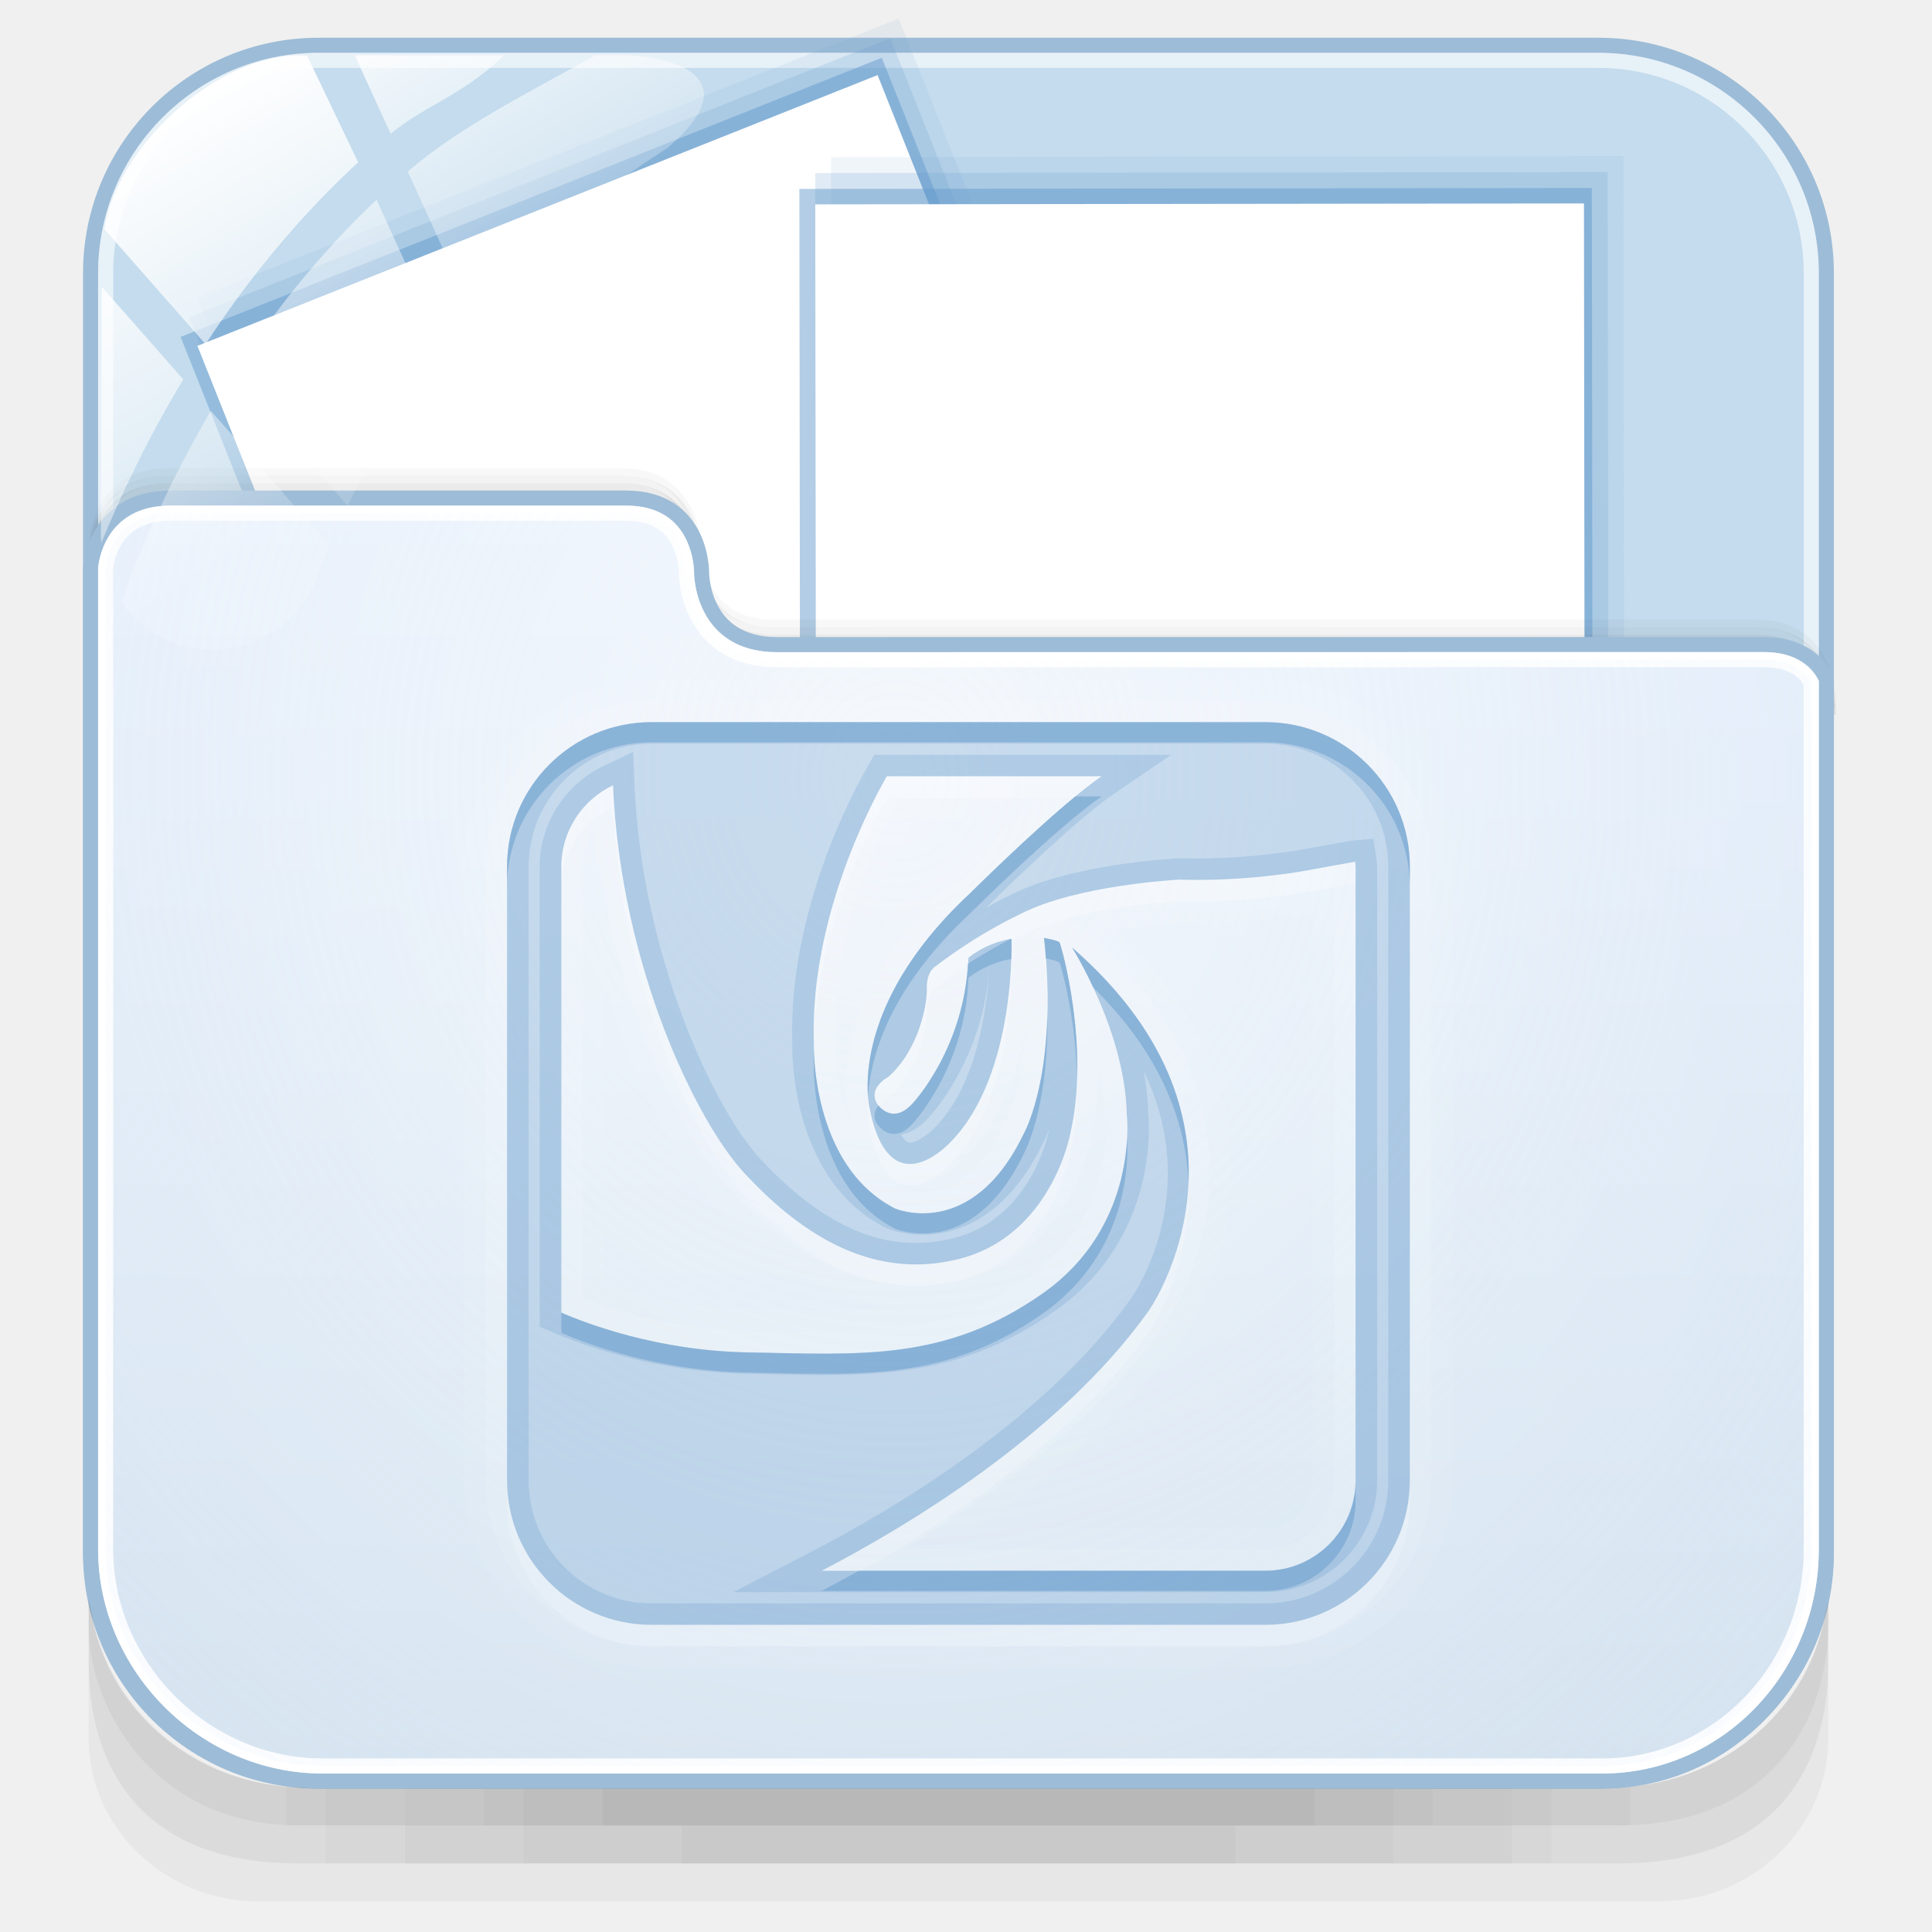
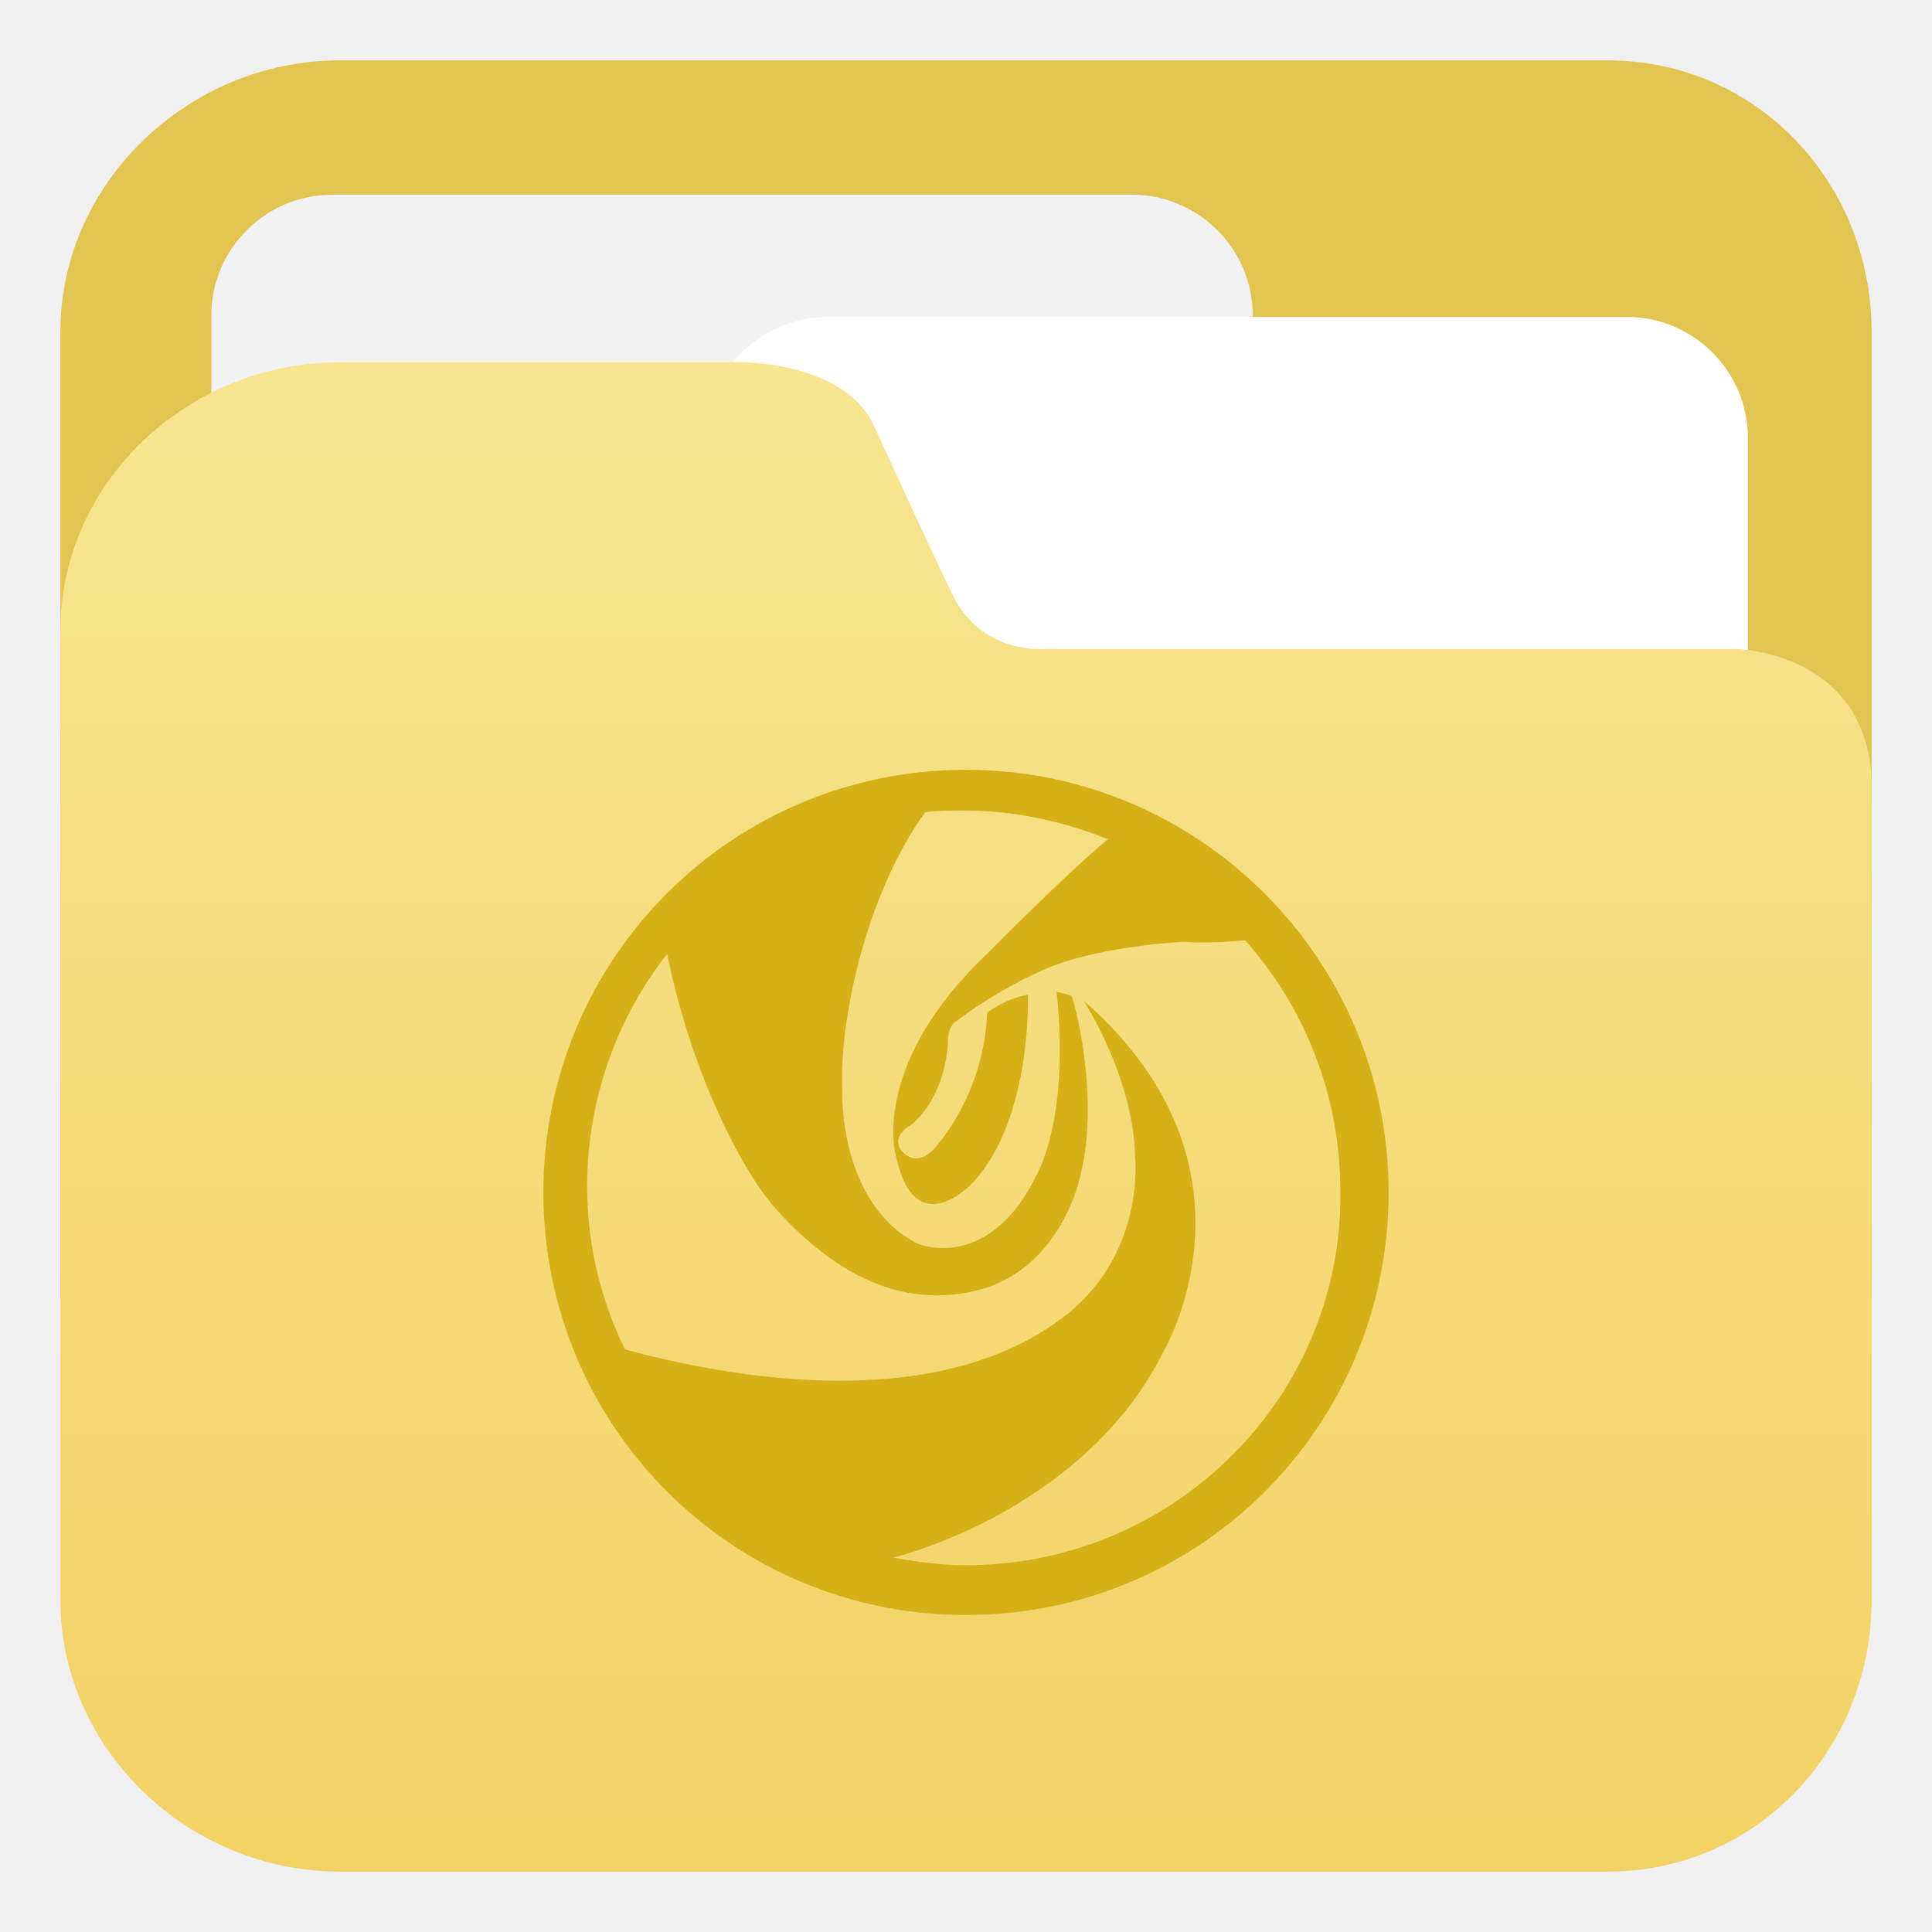
- <svg xmlns="http://www.w3.org/2000/svg" version="1.1" id="图层_1" x="0px" y="0px" width="256px" height="256px" viewBox="0 0 256 256" enable-background="new 0 0 256 256" xml:space="preserve">
-   <path fill="#C4DCED" stroke="#9DBCD7" stroke-width="2" stroke-miterlimit="10" d="M242,205.805  C242,222.481,228.481,236,211.805,236H42.195C25.519,236,12,222.481,12,205.805V36.195C12,19.519,25.519,6,42.195,6h169.609  C228.481,6,242,19.519,242,36.195V205.805z" />
-   <path opacity="0.6" fill="none" stroke="#FFFFFF" stroke-width="2" stroke-miterlimit="10" d="M42.195,234  C26.648,234,14,221.352,14,205.805V36.195C14,20.648,26.648,8,42.195,8h169.609C227.352,8,240,20.648,240,36.195v169.609  C240,221.352,227.352,234,211.805,234H42.195z" />
-   <g id="g151" opacity="0.5">
-     <path id="path153" opacity="0.08" enable-background="new    " d="M213.51,236.845H40.636c-15.915,0-28.886-12.476-28.886-27.76   v21.232c0,11.942,10.147,21.625,22.578,21.625h185.483c12.431,0,22.437-9.683,22.437-21.625v-21.232   C242.249,224.369,229.42,236.845,213.51,236.845z" />
-     <path id="path155" opacity="0.1" enable-background="new    " d="M213.364,236.845H40.49c-15.91,0-28.739-12.249-28.739-27.533   v11.107c0,11.942,5.48,26.491,27.676,26.491s152.506,0,174.996,0s27.827-14.549,27.827-26.491v-11.107   C242.249,224.596,229.273,236.845,213.364,236.845z" />
-     <path id="path157" opacity="0.1" enable-background="new    " d="M213.364,236.845H40.49c-15.91,0-28.739-12.249-28.739-27.533   v5.994c0,11.947,9.503,26.572,27.676,26.572s154.193,0,174.996,0c20.808,0,27.827-14.625,27.827-26.567v-5.994   C242.249,224.596,229.273,236.845,213.364,236.845z" />
-     <rect id="rect159" x="37.944" y="236.845" opacity="0.05" enable-background="new    " width="178.112" height="5.033" />
-     <rect id="rect161" x="43.182" y="236.845" opacity="0.05" enable-background="new    " width="162.397" height="5.033" />
-     <rect id="rect163" x="43.182" y="241.877" opacity="0.05" enable-background="new    " width="162.397" height="5.033" />
-     <rect id="rect165" x="53.66" y="241.877" opacity="0.05" enable-background="new    " width="146.681" height="5.033" />
-     <rect id="rect167" x="69.375" y="241.877" opacity="0.05" enable-background="new    " width="115.249" height="5.033" />
-     <rect id="rect169" x="90.33" y="241.877" opacity="0.05" enable-background="new    " width="73.34" height="5.033" />
-     <rect id="rect171" x="53.66" y="236.845" opacity="0.05" enable-background="new    " width="146.681" height="5.033" />
-     <rect id="rect173" x="64.137" y="236.845" opacity="0.05" enable-background="new    " width="125.726" height="5.033" />
-     <rect id="rect175" x="69.375" y="236.845" opacity="0.05" enable-background="new    " width="115.249" height="5.033" />
-     <rect id="rect177" x="79.853" y="236.845" opacity="0.05" enable-background="new    " width="94.295" height="5.033" />
-     <rect id="rect179" x="79.853" y="236.845" opacity="0.05" enable-background="new    " width="94.295" height="5.033" />
-   </g>
-   <g>
-     <g>
-       <rect x="38.882" y="22.598" transform="matrix(0.9291 -0.3699 0.3699 0.9291 -20.5503 38.0284)" opacity="0.5" fill="#669CCC" enable-background="new    " width="100" height="100" />
-       <rect x="40" y="20" transform="matrix(0.9291 -0.3699 0.3699 0.9291 -19.51 38.2578)" opacity="0.2" fill="#669CCC" enable-background="new    " width="100" height="100" />
-       <rect x="41.118" y="17.402" transform="matrix(0.9291 -0.3699 0.3699 0.9291 -18.4696 38.4871)" opacity="0.1" fill="#669CCC" enable-background="new    " width="100" height="100" />
-     </g>
-     <rect x="38.442" y="24.874" transform="matrix(0.9291 -0.3699 0.3699 0.9291 -18.7555 36.9402)" fill="#FFFFFF" width="97" height="85" />
-   </g>
-   <g>
-     <g>
-       <rect x="105.983" y="24.973" transform="matrix(1 -0.0012 0.0012 1 -0.0913 0.1871)" opacity="0.5" fill="#669CCC" enable-background="new    " width="105.01" height="105.01" />
-       <rect x="108.08" y="22.87" transform="matrix(1 -0.0012 0.0012 1 -0.0888 0.1895)" opacity="0.2" fill="#669CCC" enable-background="new    " width="105.01" height="105.01" />
-       <rect x="110.178" y="20.767" transform="matrix(1 -0.0012 0.0012 1 -0.0863 0.192)" opacity="0.1" fill="#669CCC" enable-background="new    " width="105.01" height="105.01" />
-     </g>
-     <rect x="108.075" y="27.022" transform="matrix(1 -0.0012 0.0012 1 -0.0844 0.1877)" fill="#FFFFFF" width="101.86" height="89.259" />
-   </g>
-   <g>
-     <g>
-       <path opacity="0.08" fill="none" stroke="#000000" stroke-miterlimit="10" d="M242.749,94.737c0,0,0-10.146-10.022-10.146    c-29.088,0-121.969,0.015-130.282,0.015c-10.102,0-10.022-10-10.022-10s0-10.065-10.022-10.065c-17.543,0-52.679,0-60.13,0    c-9.866,0-10.022,9.703-10.022,10.01" />
-       <path opacity="0.05" fill="none" stroke="#000000" stroke-miterlimit="10" d="M242.749,93.737c0,0,0-10.146-10.022-10.146    c-29.088,0-121.969,0.015-130.282,0.015c-10.102,0-10.022-10-10.022-10s0-10.065-10.022-10.065c-17.543,0-52.679,0-60.13,0    c-9.866,0-10.022,9.703-10.022,10.01" />
-       <path opacity="0.03" fill="none" stroke="#000000" stroke-miterlimit="10" d="M242.749,92.737c0,0,0-10.146-10.022-10.146    c-29.088,0-121.969,0.015-130.282,0.015c-10.102,0-10.022-10-10.022-10s0-10.065-10.022-10.065c-17.543,0-52.679,0-60.13,0    c-9.866,0-10.022,9.703-10.022,10.01" />
-       <linearGradient id="SVGID_1_" gradientUnits="userSpaceOnUse" x1="127" y1="236" x2="127" y2="66">
-         <stop offset="0" style="stop-color:#D1E0ED" />
-         <stop offset="1" style="stop-color:#E4EEFB" />
-       </linearGradient>
-       <path fill="url(#SVGID_1_)" stroke="#9DBCD7" stroke-width="2" stroke-miterlimit="10" d="M42.695,236h169.609    C228.981,236,242,221.981,242,205.305V90.02c-1-2.376-3.585-4.618-8.317-4.618c-29.214,0-122.373,0.015-130.722,0.015    c-10.146,0-10.003-9.676-10.003-9.676S93.021,66,82.956,66c-17.619,0-52.907,0-60.391,0C12.656,66,12,75.055,12,75.362v129.943    C12,221.981,26.019,236,42.695,236z" />
-       <path fill="none" stroke="#FFFFFF" stroke-width="2" stroke-miterlimit="10" d="M42.695,234C27.141,234,14,220.859,14,205.305    V75.362C14.015,75.124,14.494,68,22.565,68h60.391c2.473,0,4.406,0.683,5.745,2.031c2.218,2.232,2.259,5.664,2.258,5.698    c-0.003,0.188-0.035,5.024,3.336,8.446c2.12,2.152,5.036,3.243,8.667,3.243c0,0,111.685-0.015,130.722-0.015    c4.112,0,5.726,1.936,6.316,3.062v114.841C240,221.127,227.576,234,212.305,234H42.695z" />
-     </g>
-     <radialGradient id="SVGID_2_" cx="118.765" cy="103.016" r="177.639" gradientTransform="matrix(0.0197 0.9998 -0.9109 0.018 210.2612 -17.5779)" gradientUnits="userSpaceOnUse">
-       <stop offset="0" style="stop-color:#FFFFFF;stop-opacity:0.6" />
-       <stop offset="0.378" style="stop-color:#FAFCFE;stop-opacity:0.449" />
-       <stop offset="0.829" style="stop-color:#EBF3FC;stop-opacity:0.268" />
-       <stop offset="1" style="stop-color:#E4EEFB;stop-opacity:0.2" />
-     </radialGradient>
-     <path fill="url(#SVGID_2_)" d="M42.695,234C27.141,234,14,220.859,14,205.305V75.362C14.015,75.124,14.494,68,22.565,68h60.391   c2.473,0,4.405,0.683,5.744,2.031c2.219,2.232,2.259,5.664,2.259,5.698c-0.003,0.188-0.035,5.024,3.336,8.446   c2.12,2.152,5.036,3.243,8.666,3.243c0,0,111.686-0.015,130.723-0.015c4.112,0,5.726,1.936,6.316,3.062v114.841   C240,221.127,227.576,234,212.305,234H42.695z" />
-   </g>
-   <g>
-     <path opacity="0.1" fill="#FFFFFF" enable-background="new    " d="M86.335,218.147c-12.121,0-21.985-9.863-21.985-21.985v-81.33   c0-12.121,9.863-21.985,21.985-21.985h81.33c12.121,0,21.985,9.863,21.985,21.985v81.337c0,12.121-9.863,21.985-21.985,21.985   h-81.33V218.147z M167.665,205.278c5.022,0,9.115-4.087,9.115-9.108v-78.581l-3.816,0.686c-0.27,0.048-6.642,1.177-14.324,1.177   c-0.797,0-1.607-0.014-2.424-0.035c0.083,0-8.471,0.45-15.37,2.549c0.894,0.305,1.434,0.693,1.842,1.261   c0.111,0.145,0.242,0.436,0.409,0.866l0.81-0.7c28.883,25.143,10.819,51.664,10.646,51.928   c-9.226,12.939-23.446,23.204-34.729,29.957H167.665z M77.213,172.024c4.184,1.614,12.191,4.149,21.888,4.322l3.235,0.069   c2.355,0.048,4.613,0.104,6.816,0.104c10.591,0,18.466-1.219,27.339-7.446c11.297-7.917,10.036-20.537,9.967-21.063   c-0.042-2.21-0.381-4.419-0.866-6.518c-0.014,3.124-0.298,6.358-1.025,9.427c-0.083,0.485-2.937,15.162-16.831,18.681   c-2.126,0.526-4.274,0.797-6.4,0.797c-8.533,0-16.651-4.239-24.783-12.98c-6.386-6.864-15.571-25.649-17.773-47.626   c-1.004,1.468-1.572,3.221-1.572,5.042v57.192h0.005V172.024z M119.873,157.589c0.042,0,1.025,0.332,2.397,0.332   c4.246,0,7.952-3.048,10.757-8.817c0.111-0.187,2.313-4.211,2.84-12.745c-1.094,5.694-3.304,12.232-7.723,16.831   c-0.284,0.326-3.602,3.9-7.564,3.9c-0.679,0-1.406-0.104-2.14-0.353C118.882,157.049,119.367,157.333,119.873,157.589   L119.873,157.589z M119.166,105.717c-2.597,4.821-8.956,18.168-8.499,32.381c0,0.201-0.125,6.428,2.459,12.052   c-0.27-0.838-0.499-1.78-0.72-2.826c-0.125-0.443-3.422-14.636,14.151-31.024c0.298-0.291,5.915-5.86,11.311-10.584h-18.702   V105.717z" />
-     <path opacity="0.3" fill="#669CCC" enable-background="new    " d="M167.665,95.688h-81.33c-10.563,0-19.145,8.568-19.145,19.138   v81.337c0,10.563,8.575,19.138,19.145,19.138h81.33c10.577,0,19.145-8.568,19.145-19.138v-81.33   C186.81,104.263,178.242,95.688,167.665,95.688z M179.627,196.163c0,6.594-5.354,11.969-11.962,11.969h-58.792   c10.23-5.299,31.342-17.6,43.346-34.452c0,0,17.101-24.388-10.175-48.139c0,0,7.023,11.02,7.266,22.13   c0,0,1.745,14.691-11.172,23.73c-12.904,9.053-24.201,8.062-39.072,7.792c-11.893-0.208-21.361-3.816-24.686-5.264v-59.104   c0-4.758,2.812-8.845,6.843-10.771c1.025,23.952,11.055,44.551,17.427,51.408c6.518,7.01,16.125,14.456,28.412,11.359   c12.281-3.103,14.746-16.568,14.746-16.568c2.694-11.477-1.205-25.088-1.406-25.379c-0.201-0.284-2.057-0.603-2.057-0.603   c1.96,18.057-2.743,26.057-2.743,26.057c-6.857,14.165-16.991,9.801-16.991,9.801c-11.269-5.735-10.771-21.95-10.771-21.95   c-0.554-16.894,8.062-32.547,9.669-35.325h28.461c-5.846,3.976-17.455,15.522-17.455,15.522   c-16.547,15.425-13.299,28.398-13.299,28.398c2.681,13.61,10.861,4.426,10.861,4.426c8.63-8.97,7.952-26.812,7.952-26.812   c-3.505,0.575-5.707,2.521-5.707,2.521c-0.409,11.9-7.384,19.283-7.384,19.283c-2.722,3.013-4.655,0.145-4.655,0.145   c-1.434-2.154,1.42-3.65,1.42-3.65c3.99-3.519,5.181-9.51,5.112-11.761c-0.055-2.251,1.136-2.868,1.136-2.868   c5.638-4.378,11.283-6.961,11.283-6.961c7.564-3.886,21.077-4.544,21.077-4.544c8.513,0.284,16.152-1.094,16.152-1.094l7.1-1.281   c0,0.215,0.055,0.423,0.055,0.637v81.344h0.009V196.163z" />
-     <g opacity="0.5">
-       <path opacity="0.5" fill="#669CCC" enable-background="new    " d="M171.953,112.671c-0.055,0.007-6.158,1.087-13.313,1.087    c-0.727,0-1.489-0.007-2.23-0.035c-0.81,0.028-14.449,0.734-22.469,4.849c-0.055,0.028-1.351,0.623-3.304,1.711    c1.531-1.496,11.754-11.546,16.921-15.065l7.633-5.202h-39.328l-0.824,1.42c-1.787,3.061-10.632,19.256-10.05,36.842    c-0.028,0.561-0.409,17.912,12.322,24.388c0.367,0.166,2.244,0.942,4.952,0.942c3.761,0,10.812-1.565,15.882-12.038    c0.028-0.035,0.395-0.665,0.88-1.891c-0.242,1.122-2.639,11.851-12.675,14.386c-1.676,0.423-3.352,0.637-5.008,0.637    c-6.871,0-13.624-3.657-20.62-11.165c-6.144-6.615-15.695-26.951-16.651-49.6l-0.187-4.301l-3.886,1.849    c-5.153,2.452-8.485,7.688-8.485,13.34v60.974l1.718,0.734c3.65,1.586,13.472,5.278,25.773,5.5l3.207,0.069    c2.397,0.048,4.696,0.104,6.94,0.104c11.429-0.007,20.551-1.42,30.615-8.485c14.137-9.905,12.447-25.725,12.364-26.39    c-0.042-1.822-0.242-3.636-0.582-5.396c7.848,16.132-1.164,29.396-1.662,30.102c-11.443,16.056-31.425,27.914-42.328,33.552    l-10.39,5.375h70.497c8.173,0,14.816-6.642,14.816-14.809v-81.323c0-0.263-0.028-0.519-0.069-0.769l-0.429-2.916l-2.923,0.249    L171.953,112.671z M179.627,114.832v81.337c0,6.594-5.354,11.969-11.962,11.969h-58.792c10.23-5.299,31.342-17.6,43.346-34.452    c0,0,17.101-24.388-10.175-48.139c0,0,7.023,11.02,7.266,22.13c0,0,1.745,14.691-11.172,23.73    c-12.904,9.053-24.201,8.062-39.072,7.792c-11.893-0.208-21.361-3.816-24.686-5.264v-59.103c0-4.758,2.812-8.845,6.843-10.771    c1.025,23.952,11.055,44.551,17.427,51.408c6.518,7.01,16.125,14.456,28.412,11.359c12.281-3.103,14.746-16.568,14.746-16.568    c2.694-11.477-1.205-25.088-1.406-25.379c-0.201-0.284-2.057-0.603-2.057-0.603c1.96,18.057-2.743,26.057-2.743,26.057    c-6.857,14.165-16.991,9.801-16.991,9.801c-11.269-5.735-10.771-21.95-10.771-21.95c-0.554-16.894,8.062-32.547,9.669-35.325    h28.461c-5.846,3.976-17.455,15.522-17.455,15.522c-16.547,15.425-13.299,28.398-13.299,28.398    c2.681,13.61,10.861,4.426,10.861,4.426c8.63-8.97,7.952-26.812,7.952-26.812c-3.505,0.575-5.707,2.521-5.707,2.521    c-0.409,11.9-7.384,19.283-7.384,19.283c-2.722,3.013-4.655,0.145-4.655,0.145c-1.434-2.154,1.42-3.65,1.42-3.65    c3.99-3.519,5.181-9.51,5.112-11.761c-0.055-2.251,1.136-2.868,1.136-2.868c5.638-4.378,11.283-6.961,11.283-6.961    c7.564-3.886,21.077-4.544,21.077-4.544c8.513,0.284,16.152-1.094,16.152-1.094l7.1-1.281    C179.572,114.41,179.627,114.611,179.627,114.832z M119.367,150.344c1.053-0.194,2.369-0.783,3.664-2.23    c0.27-0.27,7.141-7.668,8.049-19.65l0,0c-0.326,5.444-1.69,15.217-7.051,20.779c-0.866,0.949-2.473,2.161-3.463,2.161    C120.219,151.39,119.803,151.058,119.367,150.344z" />
-       <path opacity="0.5" fill="#669CCC" enable-background="new    " d="M167.665,95.688h-81.33c-10.563,0-19.145,8.568-19.145,19.138    v81.337c0,10.563,8.575,19.138,19.145,19.138h81.33c10.577,0,19.145-8.568,19.145-19.138v-81.33    C186.81,104.263,178.242,95.688,167.665,95.688z M183.956,196.163c0,8.984-7.307,16.291-16.291,16.291h-81.33    c-8.984,0-16.291-7.307-16.291-16.291v-81.33c0-8.984,7.307-16.291,16.291-16.291h81.33c8.984,0,16.291,7.307,16.291,16.291    V196.163z" />
-     </g>
-     <g>
-       <path opacity="0.05" fill="#FFFFFF" enable-background="new    " d="M172.465,115.47c0,0-7.647,1.378-16.152,1.094    c0,0-13.514,0.658-21.077,4.544c0,0-5.638,2.59-11.283,6.961c0,0-1.191,0.616-1.136,2.868c0.069,2.251-1.122,8.242-5.112,11.761    c0,0-2.854,1.503-1.42,3.65c0,0,1.932,2.861,4.655-0.145c0,0,6.982-7.384,7.384-19.283c0,0,2.203-1.946,5.707-2.521    c0,0,0.679,17.843-7.952,26.812c0,0-8.187,9.184-10.861-4.426c0,0-3.249-12.973,13.299-28.398c0,0,11.609-11.546,17.455-15.522    h-28.461c-1.607,2.777-10.23,18.424-9.669,35.325c0,0-0.499,16.215,10.771,21.95c0,0,10.133,4.364,16.991-9.801    c0,0,4.71-7.993,2.743-26.057c0,0,1.856,0.319,2.057,0.603c0.201,0.291,4.1,13.894,1.406,25.379c0,0-2.459,13.458-14.746,16.568    c-12.281,3.096-21.888-4.35-28.412-11.359c-6.372-6.857-16.395-27.456-17.427-51.408c-4.031,1.919-6.843,6.012-6.843,10.771    v59.103c3.325,1.448,12.8,5.049,24.686,5.264c14.864,0.27,26.161,1.261,39.072-7.792c12.918-9.039,11.172-23.73,11.172-23.73    c-0.242-11.11-7.266-22.13-7.266-22.13c27.276,23.751,10.175,48.139,10.175,48.139c-11.997,16.852-33.115,29.153-43.346,34.452    h58.792c6.601,0,11.962-5.368,11.962-11.969v-81.341c0-0.222-0.055-0.423-0.055-0.637L172.465,115.47z M114.581,126.351    c1.558-7.543,4.412-14.005,6.317-17.787h9.607c-3.276,3.068-5.763,5.548-5.887,5.659    C120.101,118.448,116.88,122.548,114.581,126.351z M109.157,173.666c-2.175,0-4.426-0.048-6.753-0.104l-3.249-0.069    c-8.062-0.145-14.92-2.009-19.089-3.463v-39.446c3.844,12.835,9.482,23.467,14.407,28.772c7.903,8.485,15.868,13.015,24.298,13.77    C115.828,173.541,112.676,173.666,109.157,173.666z M173.927,196.163c0,3.456-2.812,6.268-6.262,6.268h-38.109    c9.399-6.421,19.914-15.086,27.325-25.482c0.187-0.284,18.736-27.491-8.887-53.701c3.678-0.63,6.996-0.894,8.277-0.984    c0.797,0.021,1.586,0.035,2.369,0.035c7.979,0,14.559-1.177,14.843-1.226l0.443-0.083L173.927,196.163z" />
-       <path opacity="0.05" fill="#FFFFFF" enable-background="new    " d="M167.665,90.001h-81.33    c-13.694,0-24.838,11.138-24.838,24.831v81.337c0,13.694,11.145,24.831,24.838,24.831h81.33c13.694,0,24.838-11.138,24.838-24.831    v-81.337C192.503,101.139,181.359,90.001,167.665,90.001z M186.81,196.163c0,10.563-8.561,19.138-19.145,19.138h-81.33    c-10.563,0-19.145-8.568-19.145-19.138v-81.33c0-10.57,8.575-19.138,19.145-19.138h81.33c10.577,0,19.145,8.568,19.145,19.138    V196.163z" />
-     </g>
-     <g opacity="0.2">
-       <path opacity="0.9" fill="#FFFFFF" enable-background="new    " d="M152.219,176.533c0,0,5.707-8.173,5.25-19.65    c-0.457,9.96-5.25,16.797-5.25,16.797c-11.997,16.852-33.115,29.153-43.346,34.452h5.264    C125.227,201.891,142.003,190.864,152.219,176.533z" />
-       <path opacity="0.9" fill="#FFFFFF" enable-background="new    " d="M115.218,149.631c2.681,13.61,10.861,4.44,10.861,4.44    c8.63-8.97,7.952-26.819,7.952-26.819c-0.014,0-0.028,0.007-0.028,0.007c-0.201,5.403-1.42,17.198-7.931,23.952    c0,0-8.187,9.184-10.861-4.426c0,0-0.125-0.506-0.201-1.413C114.837,148.045,115.218,149.631,115.218,149.631z" />
-       <path opacity="0.9" fill="#FFFFFF" enable-background="new    " d="M107.828,138.715c0-0.159,0-0.319,0-0.478    C107.828,138.278,107.828,138.438,107.828,138.715z" />
-       <path opacity="0.9" fill="#FFFFFF" enable-background="new    " d="M138.595,127.175c-0.145-0.028-0.256-0.048-0.256-0.048    c0.284,2.542,0.423,4.862,0.443,7.016C138.837,132.045,138.782,129.731,138.595,127.175z" />
-       <path opacity="0.9" fill="#FFFFFF" enable-background="new    " d="M117.504,102.87c-1.593,2.757-10.12,18.23-9.669,35.013    c0.499-15.654,8.159-29.562,9.669-32.16h24.755c1.351-1.129,2.625-2.119,3.706-2.854h-28.461V102.87z" />
-       <path opacity="0.9" fill="#FFFFFF" enable-background="new    " d="M167.665,215.301h-81.33c-10.563,0-19.145-8.568-19.145-19.138    v2.84c0,10.577,8.575,19.145,19.145,19.145h81.33c10.577,0,19.145-8.561,19.145-19.145v-2.84    C186.81,206.733,178.242,215.301,167.665,215.301z" />
-       <path opacity="0.9" fill="#FFFFFF" enable-background="new    " d="M179.572,114.188l-7.1,1.281c0,0-7.647,1.378-16.152,1.094    c0,0-13.514,0.658-21.077,4.544c0,0-5.638,2.59-11.283,6.961c0,0-1.191,0.616-1.136,2.868c0.069,2.251-1.122,8.242-5.112,11.761    c0,0-2.854,1.503-1.42,3.65c0,0,0.069,0.097,0.159,0.215c0.54-0.651,1.261-1.018,1.261-1.018c3.99-3.526,5.181-9.51,5.112-11.761    c-0.055-2.251,1.136-2.868,1.136-2.868c1.475-1.136,2.937-2.147,4.301-3.034c0.014-0.326,0.055-0.637,0.069-0.97    c0,0,2.203-1.946,5.707-2.521c0,0,0,0.076,0,0.152c0.741-0.381,1.205-0.596,1.205-0.596c7.564-3.886,21.077-4.537,21.077-4.537    c8.513,0.277,16.152-1.101,16.152-1.101l7.1-1.281c0,0.215,0.055,0.423,0.055,0.637v-2.847    C179.627,114.611,179.572,114.41,179.572,114.188z" />
-       <path opacity="0.9" fill="#FFFFFF" enable-background="new    " d="M98.643,155.47c-6.372-6.857-16.395-27.456-17.427-51.408    c-4.031,1.919-6.843,6.012-6.843,10.771v2.847c0-4.758,2.812-8.845,6.843-10.771c1.025,23.952,11.055,44.565,17.427,51.422    c6.518,7.003,16.125,14.449,28.412,11.346c12.281-3.096,14.746-16.568,14.746-16.568c0.81-3.436,1.011-7.072,0.921-10.473    c-0.069,2.535-0.326,5.126-0.921,7.633c0,0-2.459,13.458-14.746,16.568C114.768,169.925,105.168,162.479,98.643,155.47z" />
-     </g>
-     <g>
-       <path opacity="0.5" fill="#669CCC" enable-background="new    " d="M115.017,145.281c0.312-5.029,2.625-14.081,13.5-24.222    c0,0,11.609-11.546,17.455-15.522h-3.491c-6.047,4.98-13.964,12.849-13.964,12.849    C115.287,130.722,114.719,141.458,115.017,145.281z" />
-       <path opacity="0.5" fill="#669CCC" enable-background="new    " d="M142.044,125.541c0,0,1.309,2.064,2.812,5.299    c9.323,9.191,12.336,18.327,12.62,25.981C157.871,147.982,154.851,136.685,142.044,125.541z" />
-       <path opacity="0.5" fill="#669CCC" enable-background="new    " d="M140.396,124.89c-0.201-0.284-2.057-0.603-2.057-0.603    c0.111,0.935,0.173,1.836,0.242,2.715c0.499,0.097,1.648,0.339,1.815,0.561c0.145,0.208,2.099,7.003,2.327,15.003    C142.952,133.458,140.555,125.118,140.396,124.89z" />
-       <path opacity="0.5" fill="#669CCC" enable-background="new    " d="M107.828,137.703c-0.014,0.173,0,0.353,0,0.526v-0.042    C107.814,138.029,107.828,137.87,107.828,137.703z" />
-       <path opacity="0.5" fill="#669CCC" enable-background="new    " d="M120.939,146.202c-2.355,2.611-4.114,0.817-4.544,0.284    c-0.485,0.651-0.797,1.517-0.111,2.535c0,0,1.932,2.861,4.655-0.145c0,0,6.982-7.397,7.384-19.29c0,0,2.203-1.932,5.68-2.514    c0.055-1.648,0.028-2.681,0.028-2.681c-0.028,0.007-0.055,0.014-0.083,0.014c-1.261,0.644-3.304,1.752-5.694,3.29    C127.596,139.137,120.939,146.202,120.939,146.202z" />
-       <path opacity="0.5" fill="#669CCC" enable-background="new    " d="M167.665,95.688h-81.33c-10.563,0-19.145,8.568-19.145,19.138    v2.674c0-10.57,8.575-19.138,19.145-19.138h81.33c10.577,0,19.145,8.568,19.145,19.138v-2.674    C186.81,104.263,178.242,95.688,167.665,95.688z" />
-       <path opacity="0.5" fill="#669CCC" enable-background="new    " d="M99.066,181.867c14.864,0.27,26.161,1.261,39.072-7.792    c11.609-8.125,11.38-20.779,11.214-23.259c-0.242,4.8-1.988,14.123-11.214,20.592c-12.904,9.053-24.201,8.062-39.072,7.792    c-11.893-0.208-21.361-3.816-24.686-5.264v2.674C77.704,178.05,87.173,181.652,99.066,181.867z" />
-       <path opacity="0.5" fill="#669CCC" enable-background="new    " d="M118.598,162.812c0,0,10.133,4.364,16.991-9.801    c0,0,3.436-5.887,3.193-18.909c-0.229,11.159-3.193,16.243-3.193,16.243c-6.857,14.165-16.991,9.801-16.991,9.801    c-10.092-5.139-10.743-18.653-10.771-21.417c-0.014,0.72-0.028,1.42,0,2.14C107.828,140.862,107.329,157.077,118.598,162.812z" />
-       <path opacity="0.5" fill="#669CCC" enable-background="new    " d="M167.665,210.798c6.601,0,11.962-5.361,11.962-11.962v-2.674    c0,6.594-5.354,11.969-11.962,11.969h-53.839c-1.829,1.011-3.505,1.919-4.952,2.667    C108.873,210.798,167.665,210.798,167.665,210.798z" />
-     </g>
-   </g>
-   <g id="g27_1_">
-     <linearGradient id="path36_2_" gradientUnits="userSpaceOnUse" x1="431.799" y1="820.468" x2="463.664" y2="875.661" gradientTransform="matrix(1 0 0 1 -412 -818)">
-       <stop offset="0" style="stop-color:#FFFFFF" />
-       <stop offset="0.5" style="stop-color:#FFFFFF;stop-opacity:0.6" />
-       <stop offset="1" style="stop-color:#FFFFFF;stop-opacity:0.15" />
-     </linearGradient>
-     <path id="path36_1_" fill="url(#path36_2_)" d="M46.073,67.039c3.563-7.375,7.91-14.283,12.899-20.672l-9.077-19.903   c-7.751,7.327-14.045,15.402-19.066,23.243L46.073,67.039z" />
-     <linearGradient id="path45_2_" gradientUnits="userSpaceOnUse" x1="460.692" y1="812.203" x2="481.546" y2="848.325" gradientTransform="matrix(1 0 0 1 -412 -818)">
-       <stop offset="0" style="stop-color:#FFFFFF" />
-       <stop offset="0.5" style="stop-color:#FFFFFF;stop-opacity:0.6" />
-       <stop offset="1" style="stop-color:#FFFFFF;stop-opacity:0.15" />
-     </linearGradient>
-     <path id="path45_1_" fill="url(#path45_2_)" d="M47.016,7.335l4.745,10.397c4.565-3.791,9.57-5.095,15.026-10.397L47.016,7.335z" />
-     <linearGradient id="path54_2_" gradientUnits="userSpaceOnUse" x1="467.252" y1="805.343" x2="492.732" y2="849.477" gradientTransform="matrix(1 0 0 1 -412 -818)">
-       <stop offset="0" style="stop-color:#FFFFFF" />
-       <stop offset="0.5" style="stop-color:#FFFFFF;stop-opacity:0.6" />
-       <stop offset="1" style="stop-color:#FFFFFF;stop-opacity:0.15" />
-     </linearGradient>
-     <path id="path54_1_" fill="url(#path54_2_)" d="M82.618,7.335h-3.754c-9.464,5.302-17.74,9.347-24.839,15.391l8.7,19.087   c7.433-8.584,16.054-16.107,25.709-22.183c0.074-0.069,0.127-0.127,0.207-0.196C99.463,10.092,88.716,7.335,82.618,7.335z" />
-     <linearGradient id="path63_2_" gradientUnits="userSpaceOnUse" x1="413.915" y1="845.629" x2="441.566" y2="893.522" gradientTransform="matrix(1 0 0 1 -412 -818)">
-       <stop offset="0" style="stop-color:#FFFFFF" />
-       <stop offset="0.5" style="stop-color:#FFFFFF;stop-opacity:0.6" />
-       <stop offset="1" style="stop-color:#FFFFFF;stop-opacity:0.15" />
-     </linearGradient>
-     <path id="path63_1_" fill="url(#path63_2_)" d="M27.935,54.442c-5.821,9.909-9.623,19.066-11.882,25.327   c2.672,3.812,7.089,6.315,12.099,6.315c6.203,0,11.5-3.833,13.695-9.246c0.562-1.511,1.246-2.964,1.872-4.454L27.935,54.442z" />
-     <linearGradient id="path72_2_" gradientUnits="userSpaceOnUse" x1="412.673" y1="847.59" x2="443.318" y2="900.669" gradientTransform="matrix(1 0 0 1 -412 -818)">
-       <stop offset="0" style="stop-color:#FFFFFF" />
-       <stop offset="0.5" style="stop-color:#FFFFFF;stop-opacity:0.6" />
-       <stop offset="1" style="stop-color:#FFFFFF;stop-opacity:0.15" />
-     </linearGradient>
-     <path id="path72_1_" fill="url(#path72_2_)" d="M13.487,38.001l-0.117,33.275c0,0,0,0.011,0,0.021c0,0.207,0.053,0.403,0.064,0.61   c2.529-6.155,6.06-13.679,10.853-21.626L13.487,38.001z" />
-     <linearGradient id="path149_2_" gradientUnits="userSpaceOnUse" x1="435.847" y1="830.968" x2="464.623" y2="880.808" gradientTransform="matrix(1 0 0 1 -412 -818)">
-       <stop offset="0" style="stop-color:#FFFFFF" />
-       <stop offset="0.5" style="stop-color:#FFFFFF;stop-opacity:0.6" />
-       <stop offset="1" style="stop-color:#FFFFFF;stop-opacity:0.15" />
-     </linearGradient>
-     <path id="path149_1_" fill="url(#path149_2_)" d="M40.696,7.398C29.886,6.5,15.65,18.681,13.821,30.355l13.414,15.254   c5.355-8.17,12.014-16.542,20.227-24.102L40.696,7.398z" />
-   </g>
+ <svg xmlns="http://www.w3.org/2000/svg" version="1.1" id="图层_1" x="0px" y="0px" viewBox="0 0 128 128" enable-background="new 0 0 128 128" xml:space="preserve">
+   <path fill="#E2C551" d="M106.5,4h-84C12.5,4,4,12.1,4,22v64h44.1h32.7H124V22C124,12.1,116.4,4,106.5,4z" />
+   <path fill="#F2F2F2" d="M75,108.9H22c-4.4,0-8-3.6-8-8v-80c0-4.4,3.6-8,8-8h53c4.4,0,8,3.6,8,8v80C83,105.3,79.4,108.9,75,108.9z" />
+   <path fill="#FFFFFF" d="M107.8,117h-53c-4.4,0-8-3.6-8-8V29c0-4.4,3.6-8,8-8h53c4.4,0,8,3.6,8,8v80C115.8,113.4,112.2,117,107.8,117  z" />
+   <linearGradient id="SVGID_1_" gradientUnits="userSpaceOnUse" x1="64" y1="24" x2="64" y2="124">
+     <stop offset="0" style="stop-color:#F7E590" />
+     <stop offset="1" style="stop-color:#F3D265" />
+   </linearGradient>
+   <path fill="url(#SVGID_1_)" d="M115.1,43H69c0,0-4,0.3-5.9-3.6c-2.1-4.4-4-8.6-5.2-11.2C55.9,23.9,49,24,49,24H22.5  C12.5,24,4,31.9,4,41.8v38.5V106c0,9.9,8.5,18,18.5,18h84c9.9,0,17.5-8.1,17.5-18c0,0,0-11.6,0-25.6c0-13.4,0-26.8,0-28.2  C124,43.2,115.1,43,115.1,43z" />
+   <path fill="#D6B017" d="M64,51c-15.5,0-28,12.5-28,28c0,15.5,12.5,28,28,28c15.5,0,28-12.5,28-28C92,63.6,79.5,51,64,51z M64,103.7  c-1.6,0-3.2-0.2-4.8-0.5c6.5-1.8,14.2-6.3,17.8-13.5c0,0,7.5-12.3-5.2-23.4c0,0,3.3,5.1,3.4,10.3c0,0,0.8,6.8-5.2,11  c-8.9,6.3-22.7,3.4-28.6,1.8c-1.6-3.3-2.5-6.9-2.5-10.8c0-5.8,2-11.2,5.3-15.4c1.6,7.9,5,14.5,7.3,17c3,3.3,7.5,6.7,13.2,5.3  c5.7-1.4,6.9-7.7,6.9-7.7c1.3-5.3-0.5-11.7-0.6-11.8c-0.1-0.1-1-0.3-1-0.3c0.9,8.4-1.3,12.1-1.3,12.1c-3.2,6.6-7.9,4.6-7.9,4.6  c-5.3-2.7-5-10.2-5-10.2c-0.2-5.1,1.8-13.3,5.5-18.4c0.9-0.1,1.7-0.1,2.6-0.1c3.3,0,6.5,0.7,9.5,1.9c-3.1,2.6-7.9,7.5-7.9,7.5  c-7.7,7.2-6.2,13.2-6.2,13.2c1.2,6.3,5.1,2.1,5.1,2.1c4-4.2,3.7-12.5,3.7-12.5c-1.6,0.3-2.7,1.2-2.7,1.2c-0.2,5.5-3.5,9-3.5,9  c-1.3,1.4-2.2,0.1-2.2,0.1c-0.7-1,0.7-1.7,0.7-1.7c1.9-1.6,2.4-4.4,2.4-5.5c0-1,0.5-1.3,0.5-1.3c2.6-2,5.3-3.2,5.3-3.2  c3.5-1.8,9.8-2.1,9.8-2.1c1.5,0.1,2.9,0,4.1-0.1c3.9,4.4,6.3,10.2,6.3,16.6C89,92.5,77.8,103.7,64,103.7z" />
</svg>
